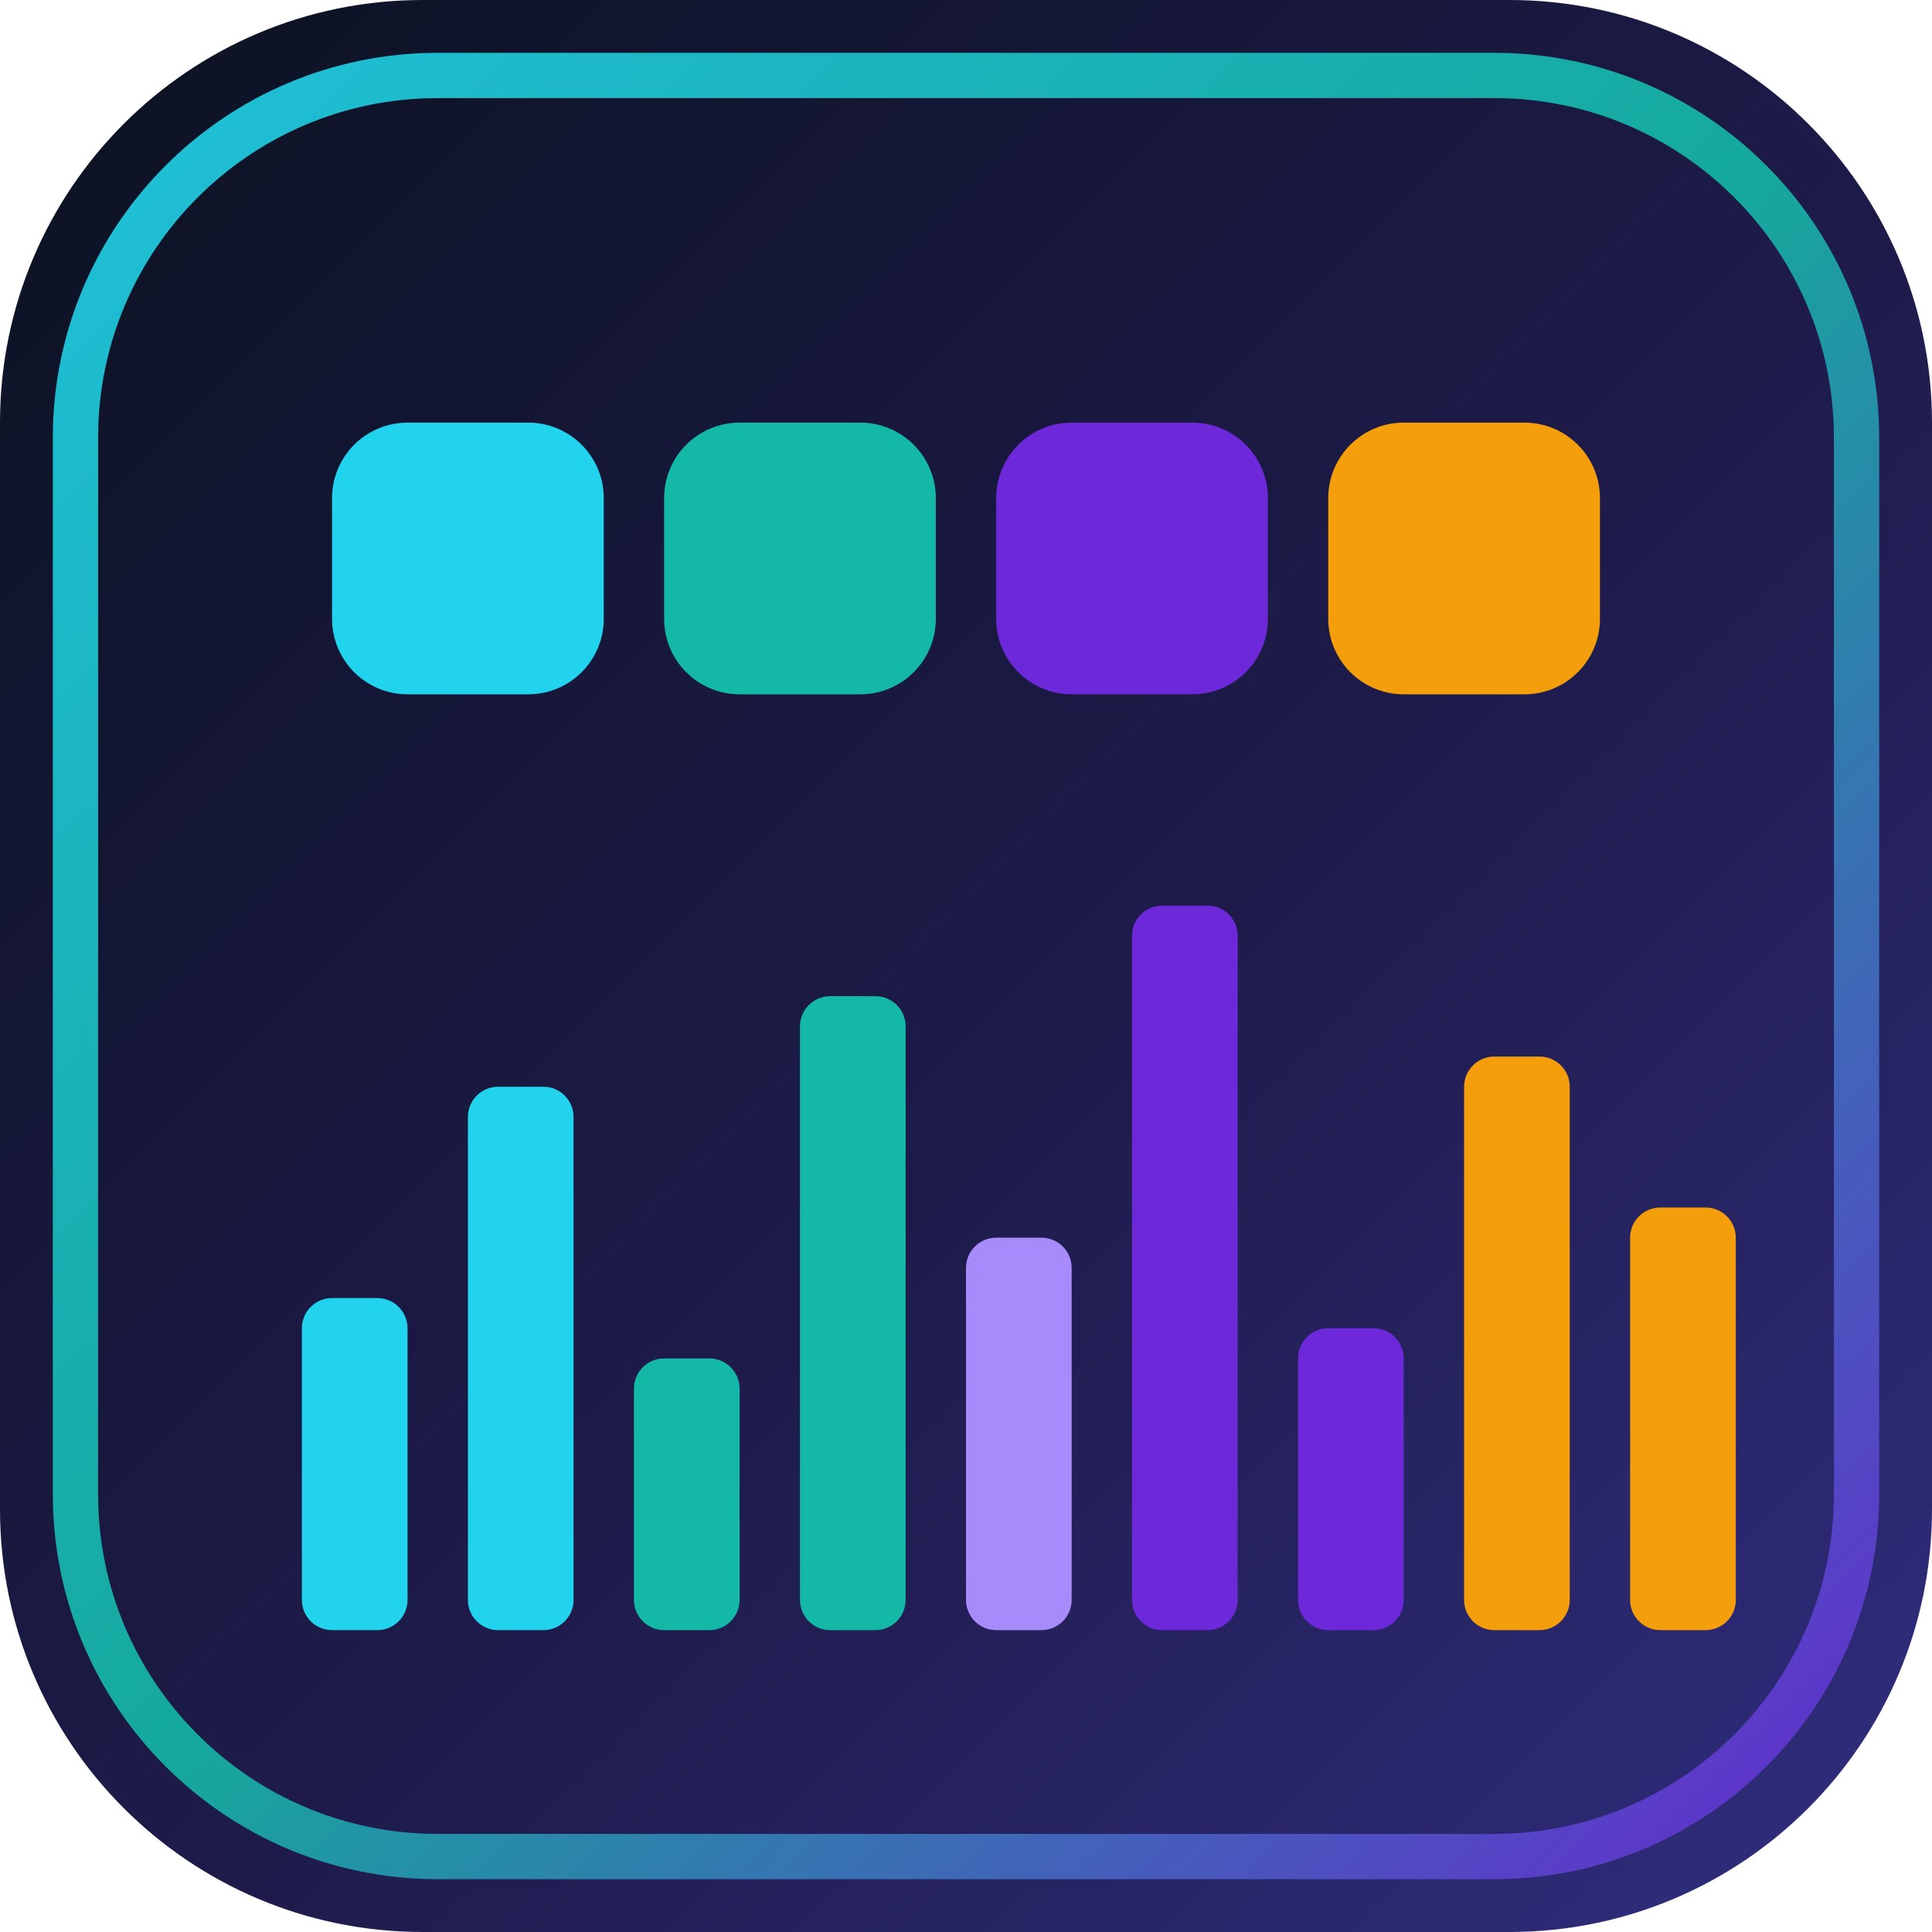
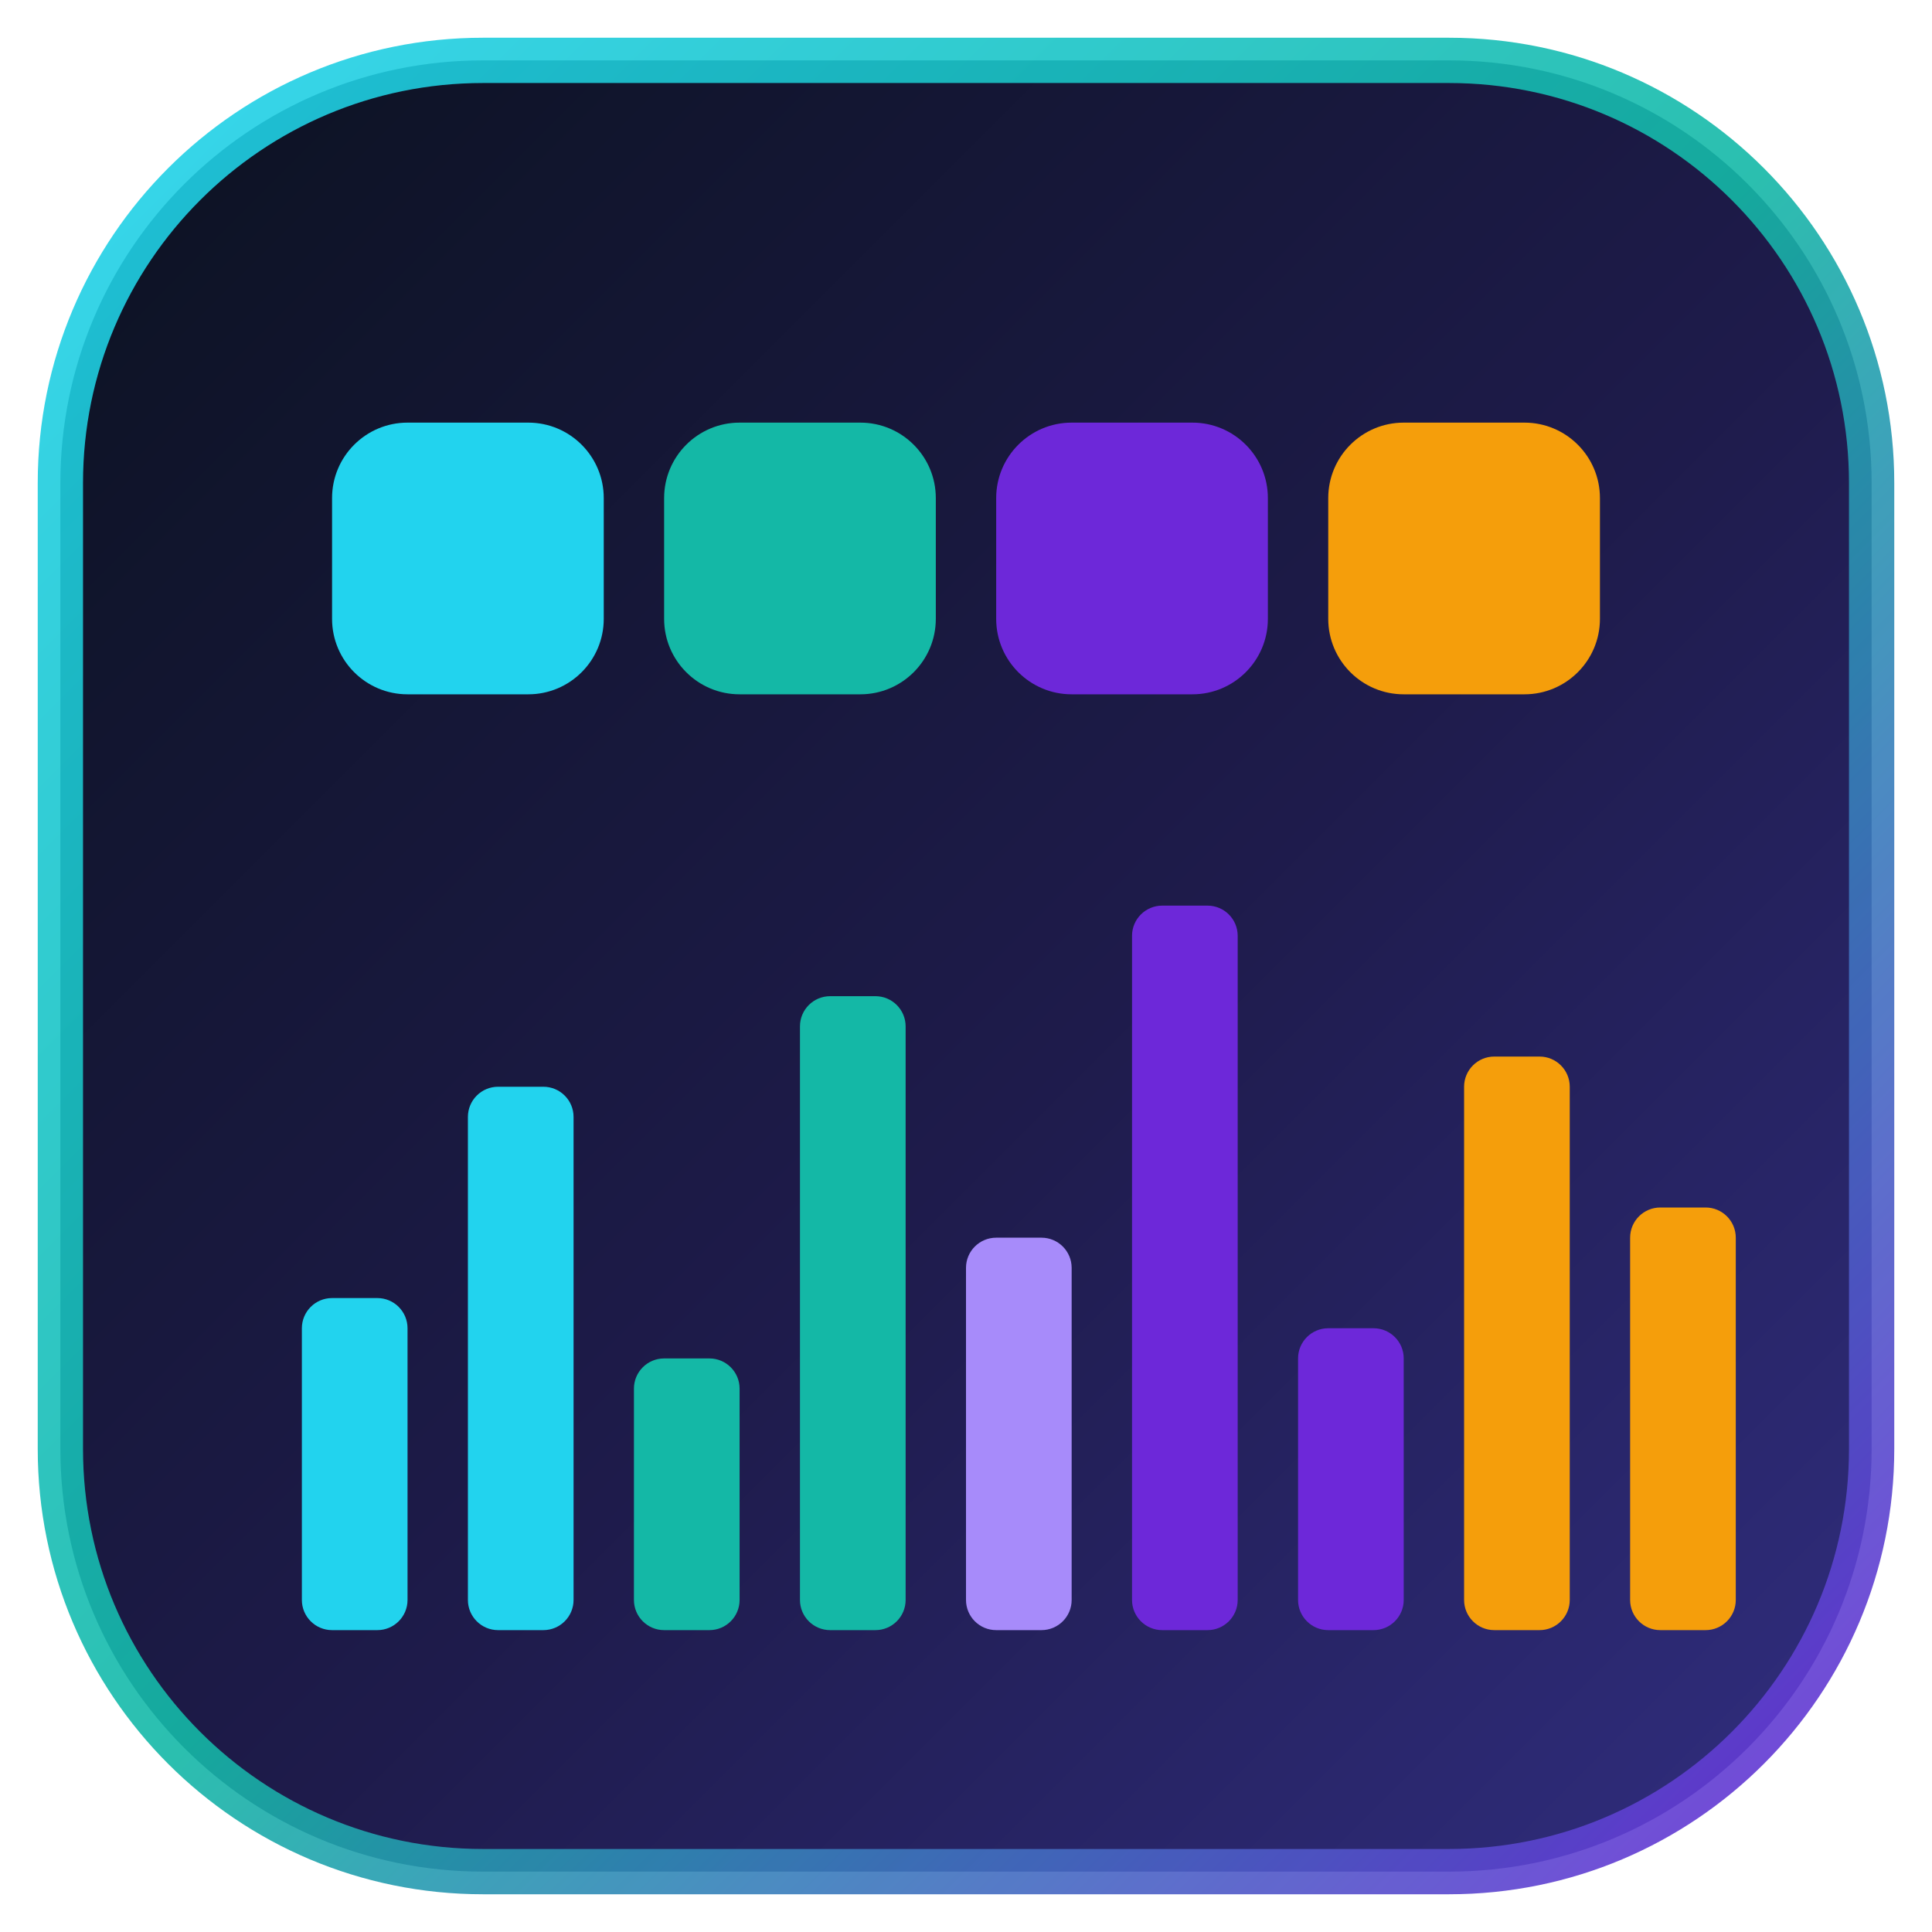
<svg xmlns="http://www.w3.org/2000/svg" viewBox="0 0 128 128" role="img" aria-label="BertyBeatz app mark">
  <defs>
    <linearGradient id="bbPlate" x1="0%" y1="0%" x2="100%" y2="100%">
      <stop offset="0%" stop-color="#0B1220" />
      <stop offset="55%" stop-color="#1E1B4B" />
      <stop offset="100%" stop-color="#312E81" />
    </linearGradient>
    <linearGradient id="bbRim" x1="0%" y1="0%" x2="100%" y2="100%">
      <stop offset="0%" stop-color="#22D3EE" />
      <stop offset="50%" stop-color="#14B8A6" />
      <stop offset="100%" stop-color="#6D28D9" />
    </linearGradient>
  </defs>
-   <rect width="128" height="128" rx="28" fill="url(#bbPlate)" />
-   <rect x="5" y="5" width="118" height="118" rx="24" fill="none" stroke="url(#bbRim)" stroke-width="3" opacity="0.9" />
+   <rect x="4" y="4" width="120" height="120" rx="28" ry="28" fill="url(#bbPlate)" />
+   <rect x="4" y="4" width="120" height="120" rx="28" ry="28" fill="none" stroke="url(#bbRim)" stroke-width="3" opacity="0.9" />
  <rect x="22" y="28" width="18" height="18" rx="5" fill="#22D3EE" />
  <rect x="44" y="28" width="18" height="18" rx="5" fill="#14B8A6" />
  <rect x="66" y="28" width="18" height="18" rx="5" fill="#6D28D9" />
  <rect x="88" y="28" width="18" height="18" rx="5" fill="#F59E0B" />
  <g transform="translate(20 108)">
    <rect x="0" y="-22" width="7" height="22" rx="2" fill="#22D3EE" />
    <rect x="11" y="-36" width="7" height="36" rx="2" fill="#22D3EE" />
    <rect x="22" y="-18" width="7" height="18" rx="2" fill="#14B8A6" />
    <rect x="33" y="-42" width="7" height="42" rx="2" fill="#14B8A6" />
    <rect x="44" y="-26" width="7" height="26" rx="2" fill="#A78BFA" />
    <rect x="55" y="-48" width="7" height="48" rx="2" fill="#6D28D9" />
    <rect x="66" y="-20" width="7" height="20" rx="2" fill="#6D28D9" />
    <rect x="77" y="-38" width="7" height="38" rx="2" fill="#F59E0B" />
    <rect x="88" y="-28" width="7" height="28" rx="2" fill="#F59E0B" />
  </g>
</svg>
